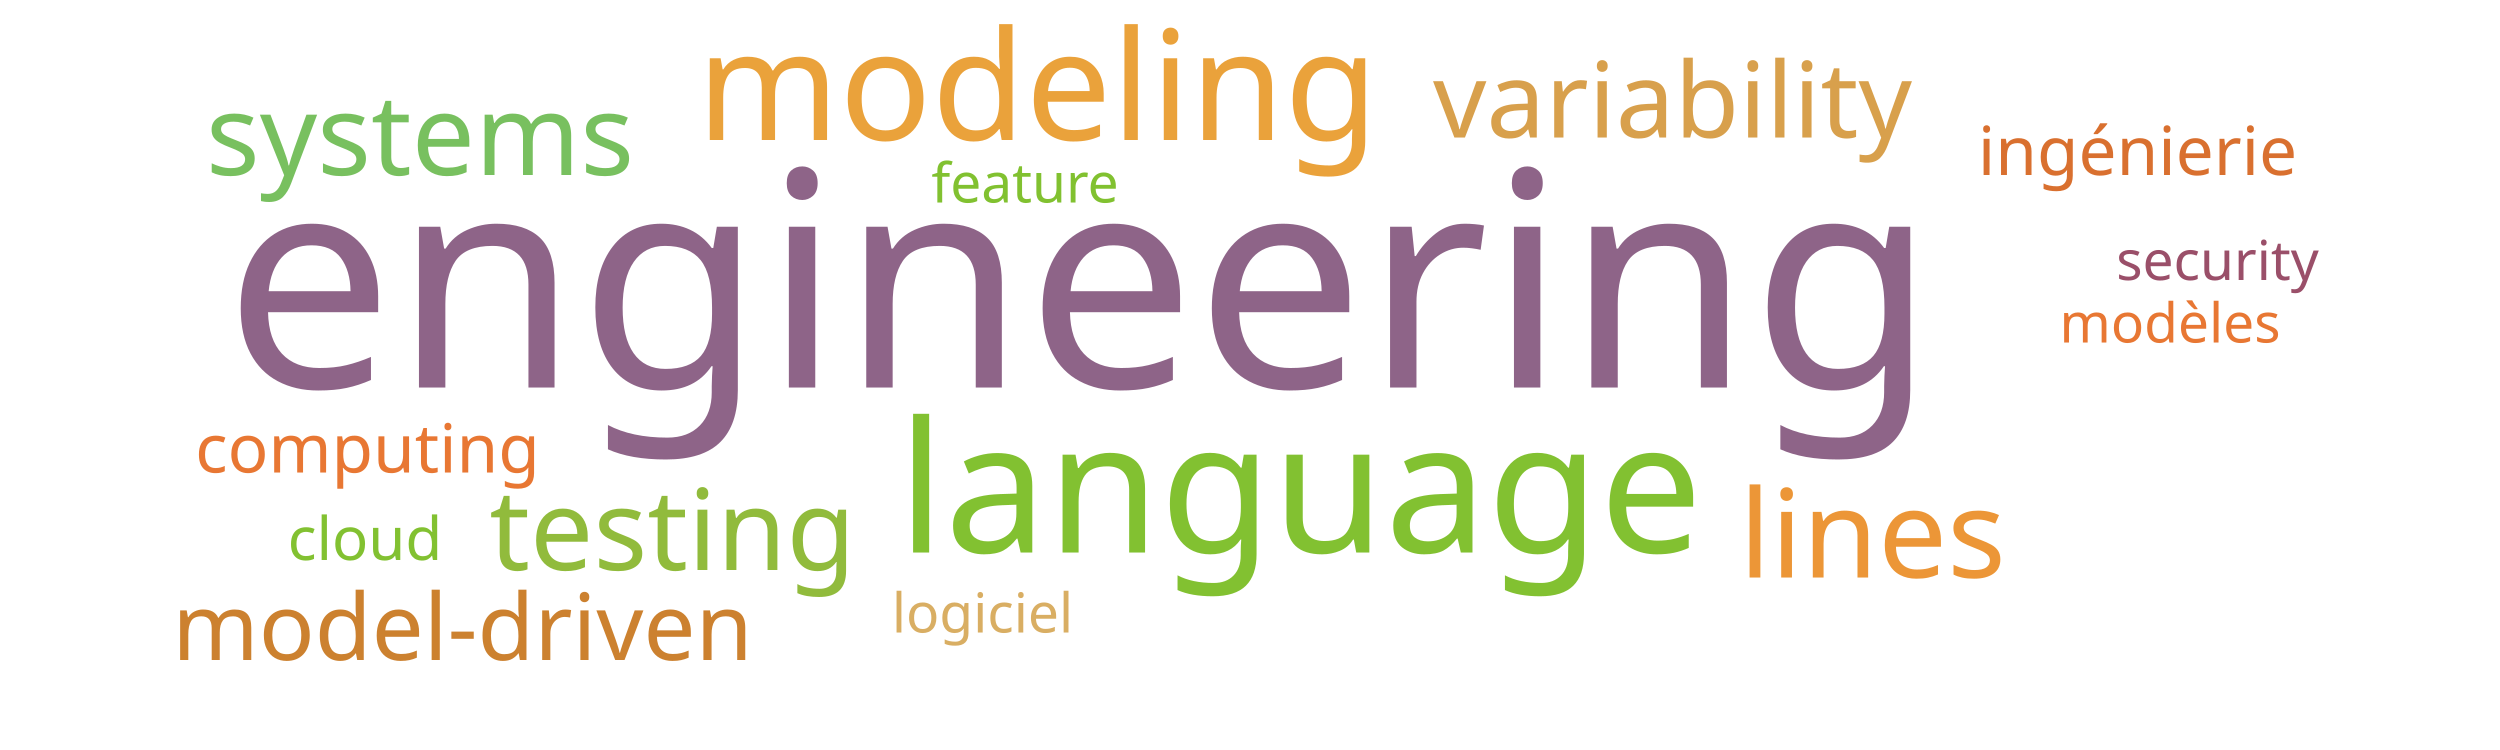
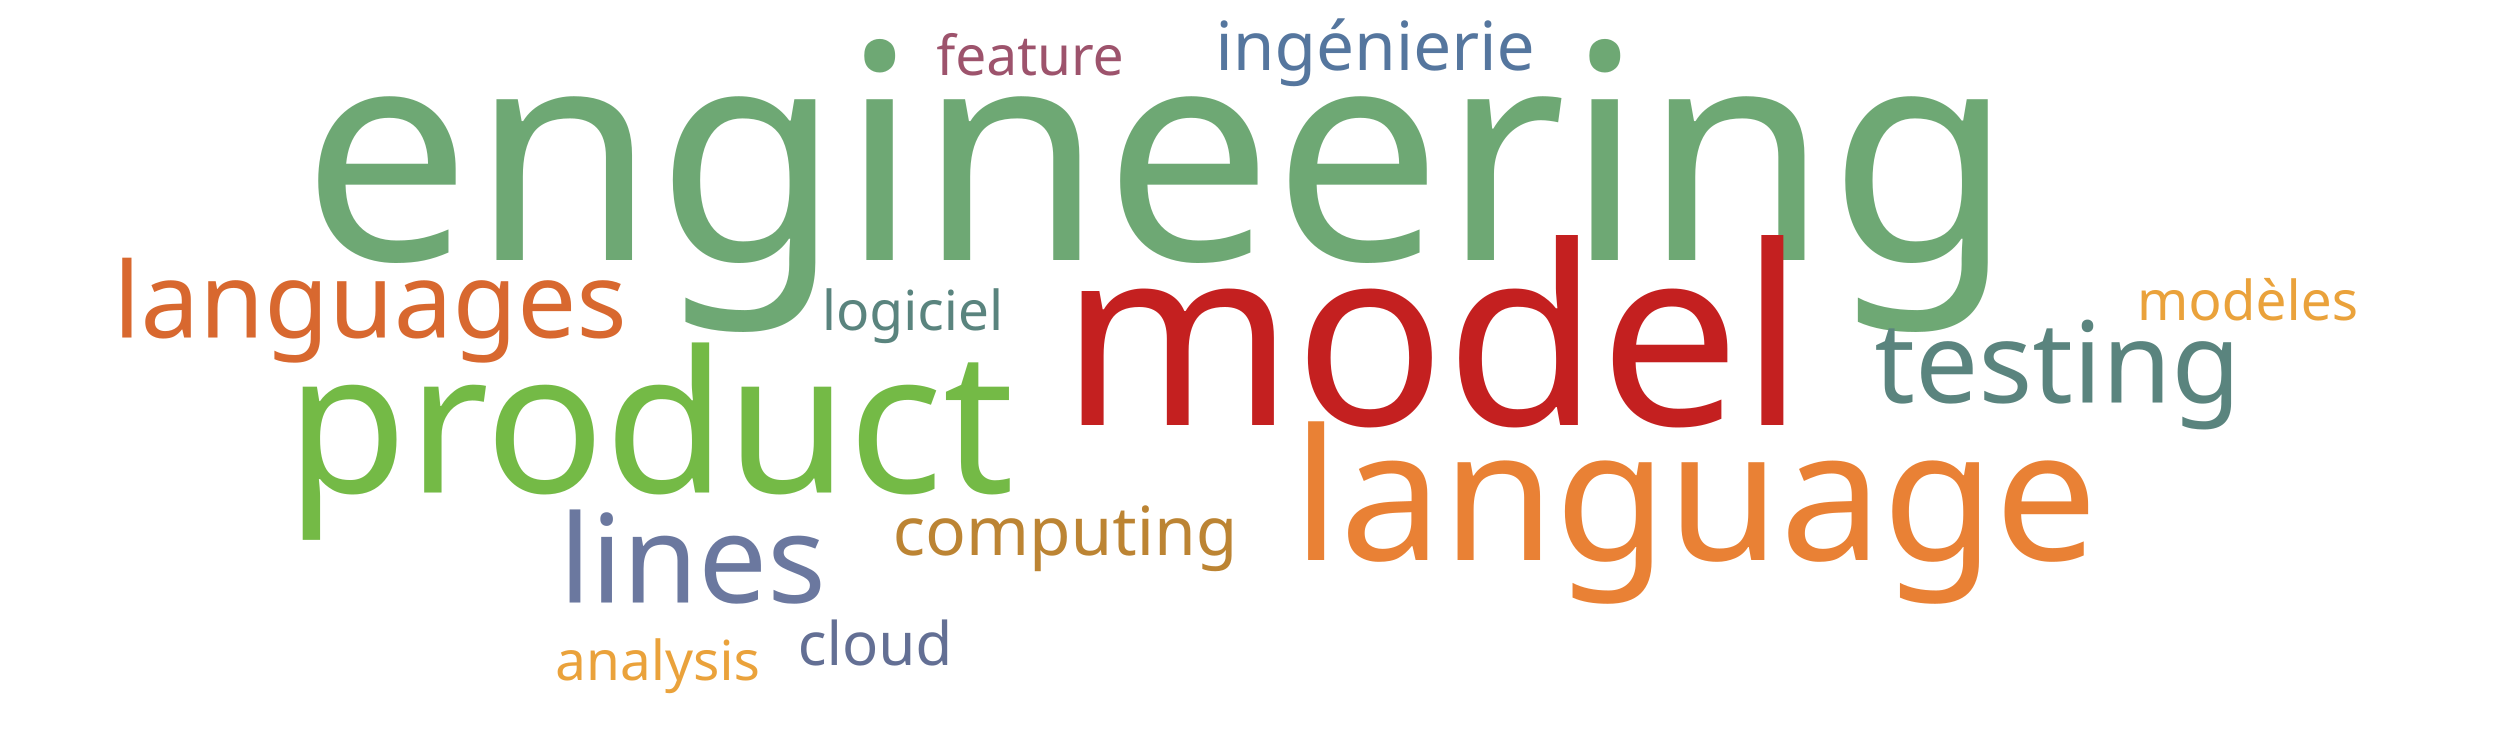
<svg xmlns="http://www.w3.org/2000/svg" width="1000" height="300">
  <g transform="translate(500, 150)">
-     <text text-anchor="middle" style="font-family: Impact; font-size: 120px; fill: #8e6488" transform="translate(-68,5)rotate(0)">engineering</text>
-     <text text-anchor="middle" style="font-family: Impact; font-size: 73px; fill: #82c131" transform="translate(20,71)rotate(0)">language</text>
-     <text text-anchor="middle" style="font-family: Impact; font-size: 61px; fill: #eaa23b" transform="translate(-85,-94)rotate(0)">modeling</text>
-     <text text-anchor="middle" style="font-family: Impact; font-size: 49px; fill: #ec9637" transform="translate(249,81)rotate(0)">lines</text>
-     <text text-anchor="middle" style="font-family: Impact; font-size: 45px; fill: #91bb3c" transform="translate(-231,78)rotate(0)">testing</text>
-     <text text-anchor="middle" style="font-family: Impact; font-size: 45px; fill: #78c05f" transform="translate(-332,-80)rotate(0)">systems</text>
-     <text text-anchor="middle" style="font-family: Impact; font-size: 42px; fill: #d8a04c" transform="translate(169,-95)rotate(0)">variability</text>
-     <text text-anchor="middle" style="font-family: Impact; font-size: 37px; fill: #cc812f" transform="translate(-315,114)rotate(0)">model-driven</text>
-     <text text-anchor="middle" style="font-family: Impact; font-size: 27px; fill: #d9702f" transform="translate(355,-80)rotate(0)">ingénierie</text>
-     <text text-anchor="middle" style="font-family: Impact; font-size: 27px; fill: #e87733" transform="translate(-353,39)rotate(0)">computing</text>
-     <text text-anchor="middle" style="font-family: Impact; font-size: 24px; fill: #82c131" transform="translate(-354,74)rotate(0)">cloud</text>
-     <text text-anchor="middle" style="font-family: Impact; font-size: 22px; fill: #e87733" transform="translate(368,-13)rotate(0)">modèles</text>
-     <text text-anchor="middle" style="font-family: Impact; font-size: 22px; fill: #d9ae63" transform="translate(-107,103)rotate(0)">logiciel</text>
-     <text text-anchor="middle" style="font-family: Impact; font-size: 22px; fill: #81c130" transform="translate(-90,-69)rotate(0)">feature</text>
-     <text text-anchor="middle" style="font-family: Impact; font-size: 22px; fill: #9a4f69" transform="translate(387,-38)rotate(0)">security</text>
+     <text text-anchor="middle" style="font-family: Impact; font-size: 120px; fill: #6ea874" transform="translate(-37,-46)rotate(0)">engineering</text>
+     <text text-anchor="middle" style="font-family: Impact; font-size: 100px; fill: #c42020" transform="translate(73,20)rotate(0)">model</text>
+     <text text-anchor="middle" style="font-family: Impact; font-size: 79px; fill: #74ba46" transform="translate(-240,47)rotate(0)">product</text>
+     <text text-anchor="middle" style="font-family: Impact; font-size: 73px; fill: #e98135" transform="translate(178,74)rotate(0)">language</text>
+     <text text-anchor="middle" style="font-family: Impact; font-size: 49px; fill: #6b789f" transform="translate(-223,91)rotate(0)">lines</text>
+     <text text-anchor="middle" style="font-family: Impact; font-size: 45px; fill: #5a847e" transform="translate(323,11)rotate(0)">testing</text>
+     <text text-anchor="middle" style="font-family: Impact; font-size: 42px; fill: #d8682f" transform="translate(-352,-15)rotate(0)">languages</text>
+     <text text-anchor="middle" style="font-family: Impact; font-size: 27px; fill: #55769e" transform="translate(50,-122)rotate(0)">ingénierie</text>
+     <text text-anchor="middle" style="font-family: Impact; font-size: 27px; fill: #bc8433" transform="translate(-74,72)rotate(0)">computing</text>
+     <text text-anchor="middle" style="font-family: Impact; font-size: 24px; fill: #636f94" transform="translate(-150,116)rotate(0)">cloud</text>
+     <text text-anchor="middle" style="font-family: Impact; font-size: 22px; fill: #eaa23b" transform="translate(399,-22)rotate(0)">modèles</text>
+     <text text-anchor="middle" style="font-family: Impact; font-size: 22px; fill: #5a847e" transform="translate(-135,-18)rotate(0)">logiciel</text>
+     <text text-anchor="middle" style="font-family: Impact; font-size: 22px; fill: #9d536c" transform="translate(-88,-120)rotate(0)">feature</text>
+     <text text-anchor="middle" style="font-family: Impact; font-size: 22px; fill: #eaa23b" transform="translate(-237,122)rotate(0)">analysis</text>
  </g>
</svg>
